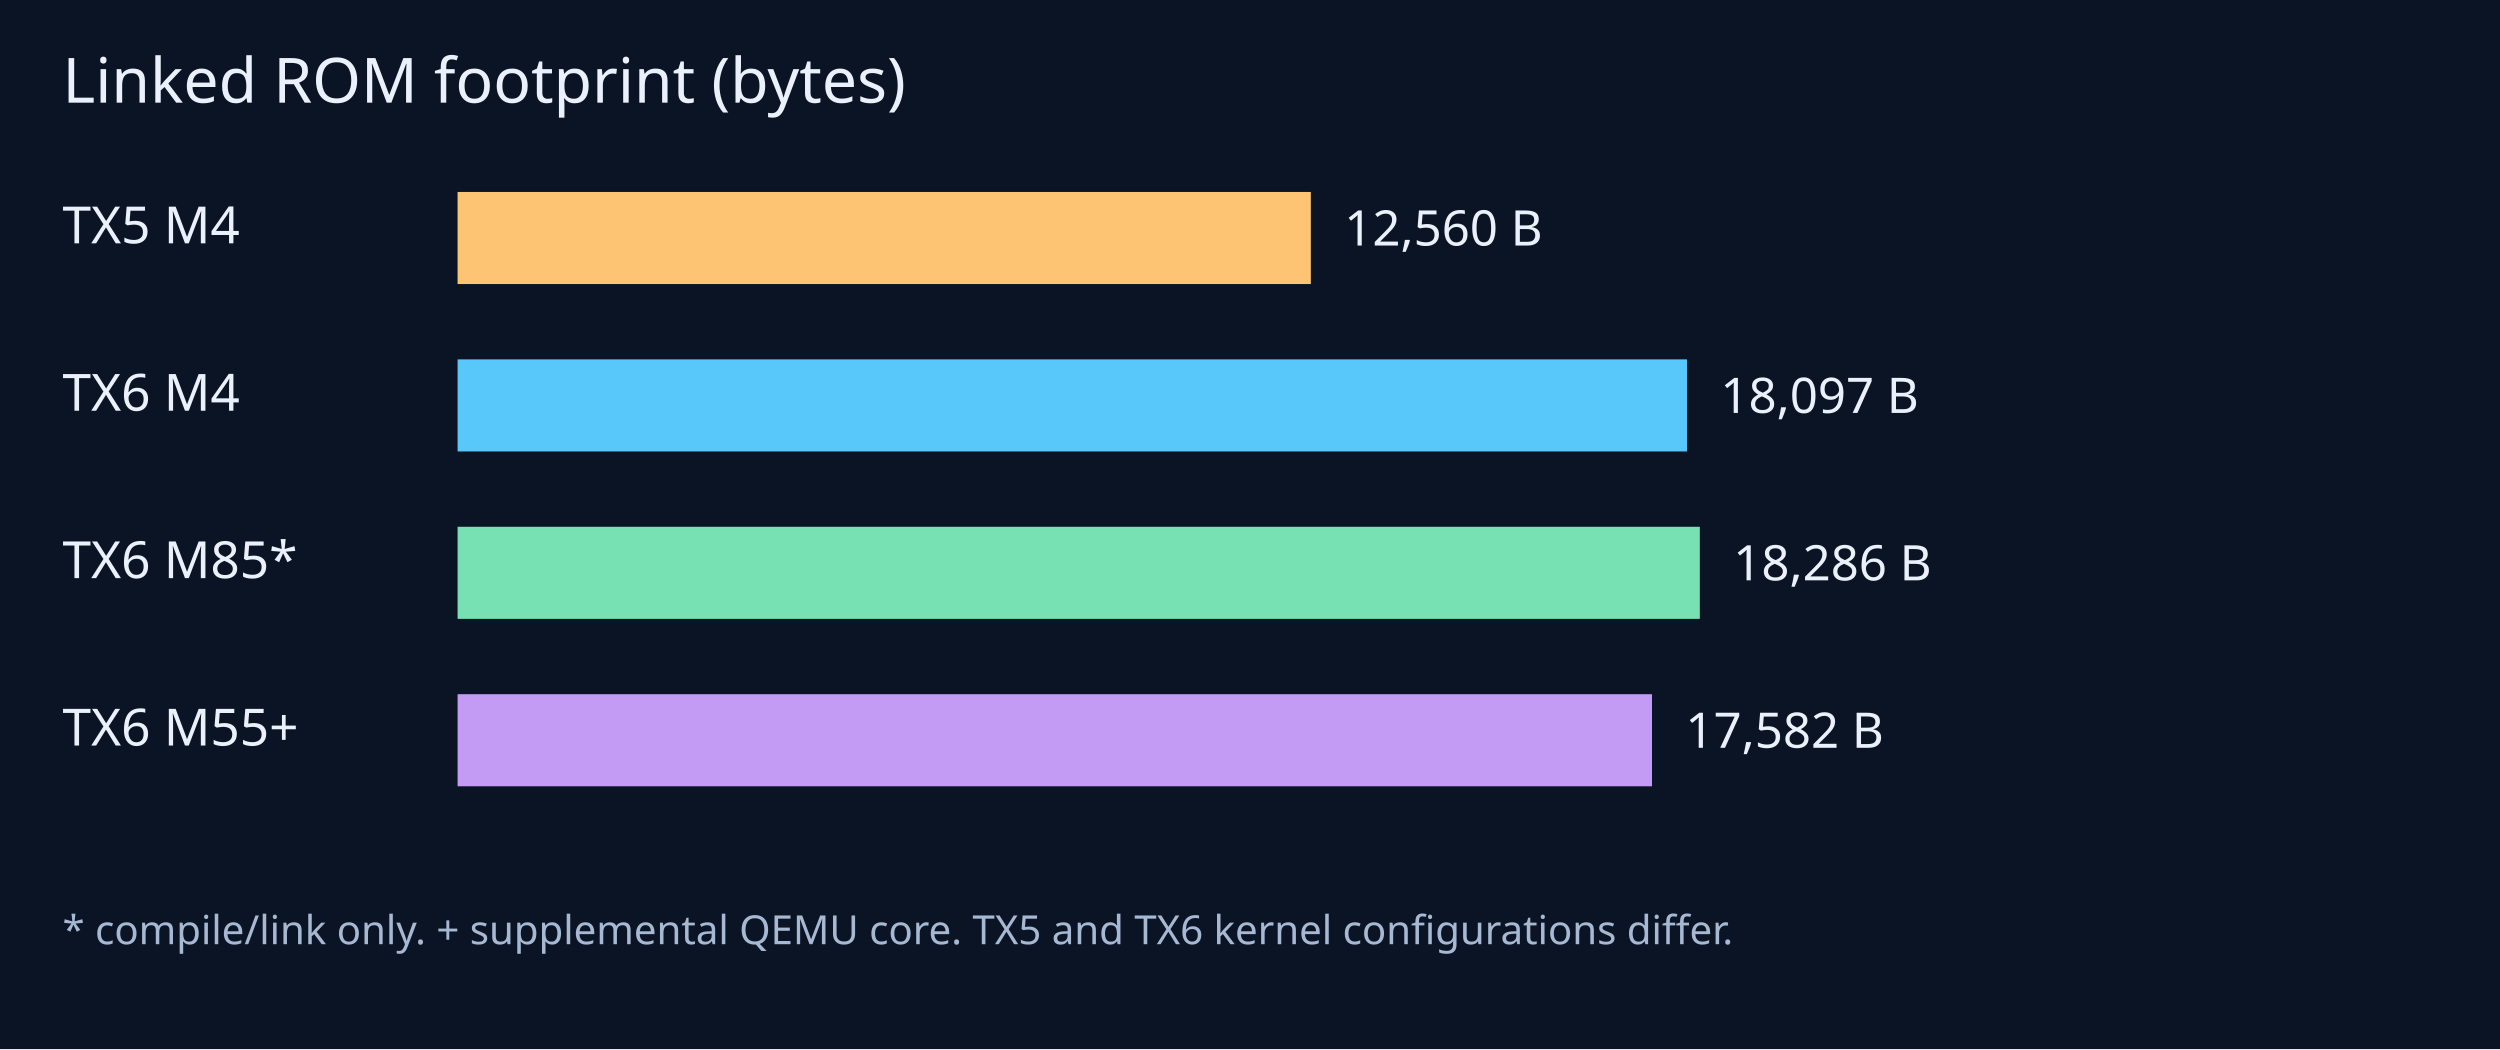
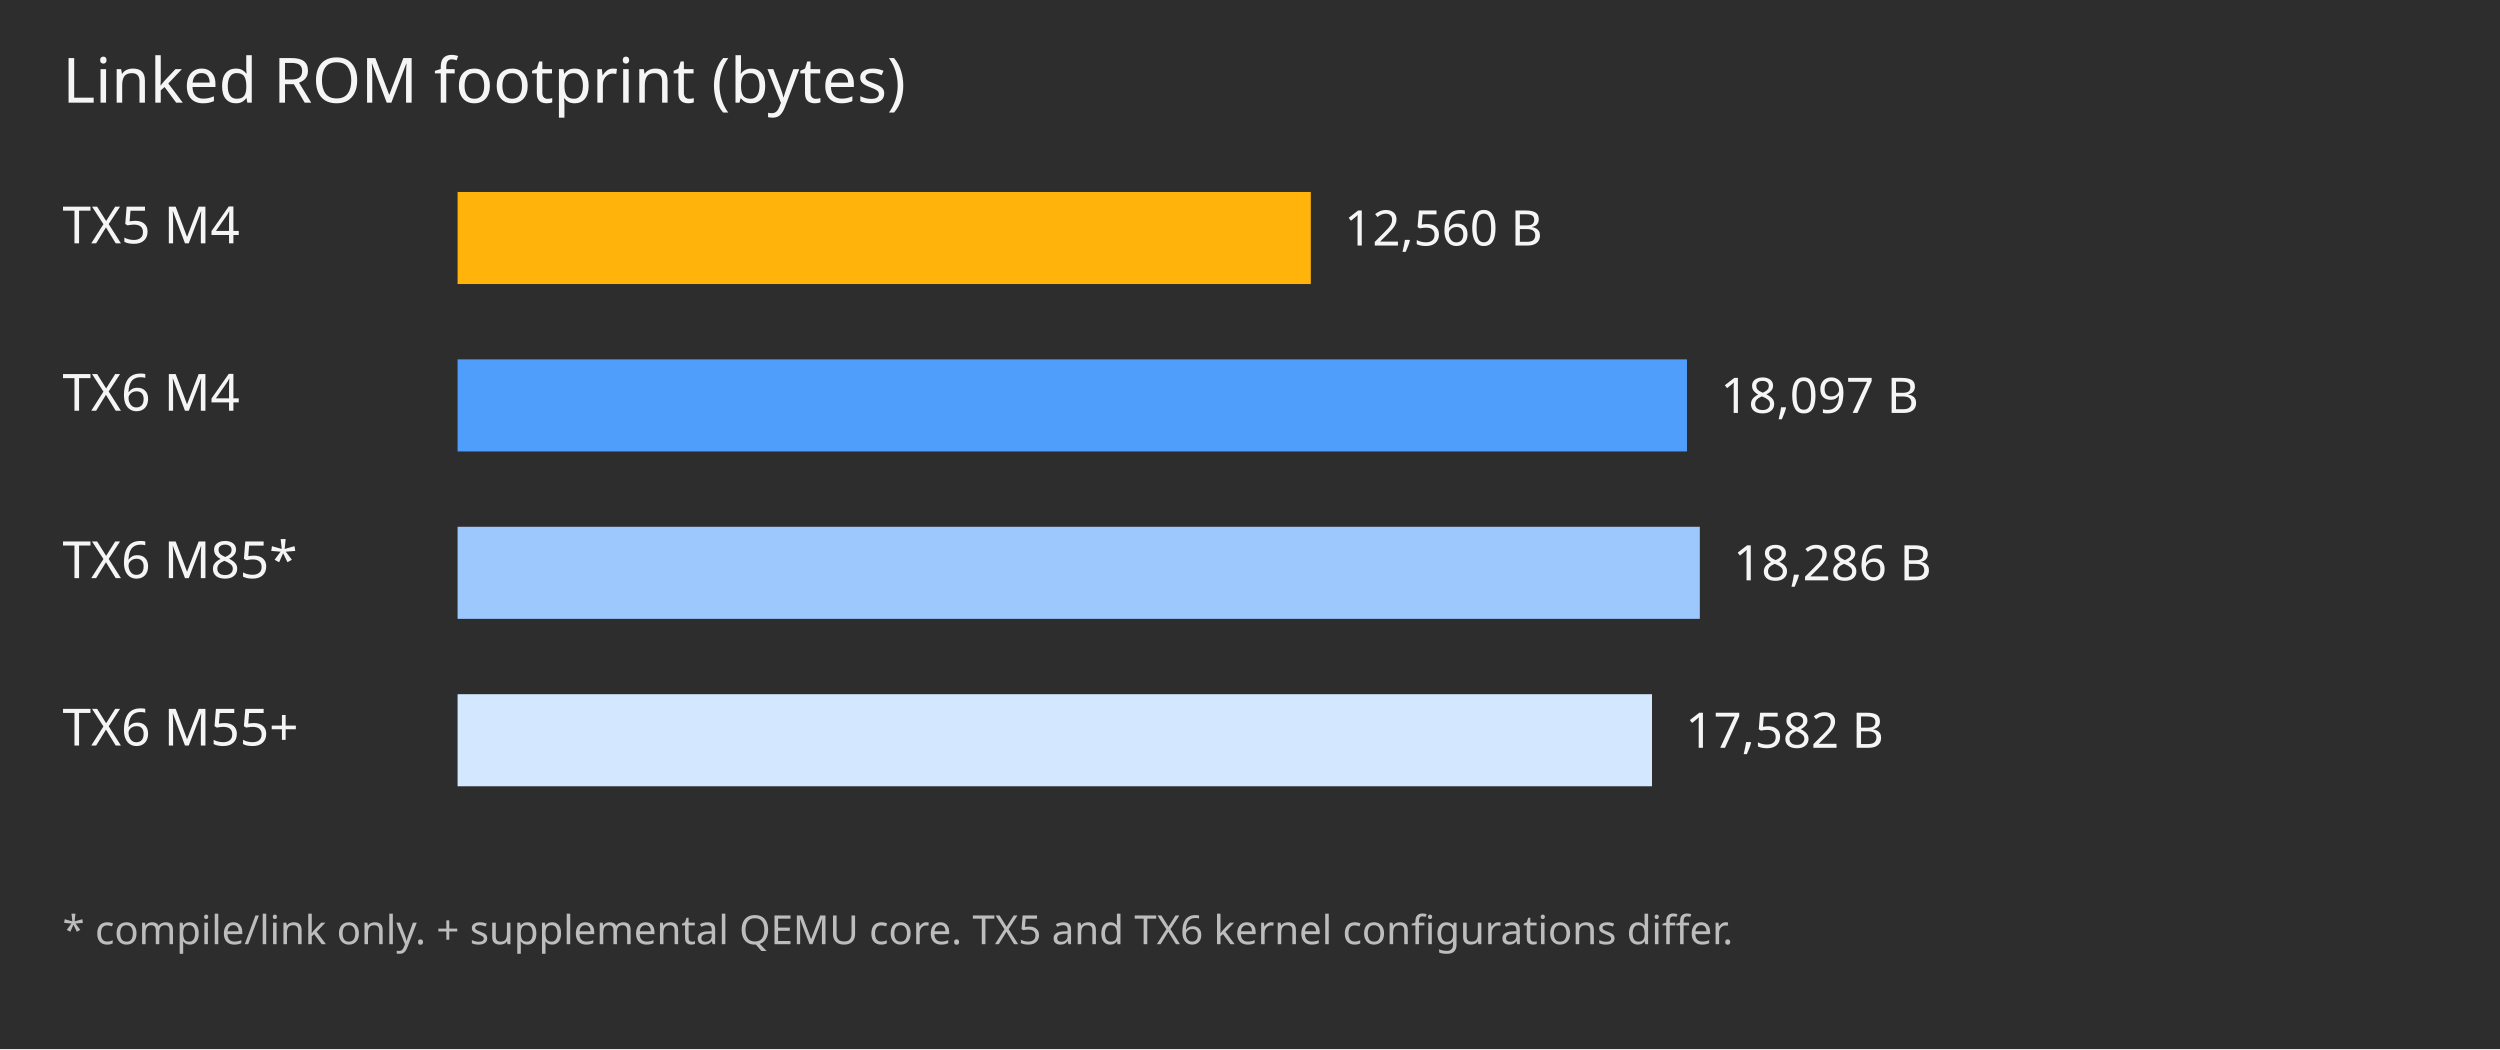
<svg xmlns="http://www.w3.org/2000/svg" viewBox="0 0 1120 470" role="img">
-   <rect width="1120" height="470" fill="#0b1424" />
-   <text x="28" y="46" fill="#eaf1fc" font-family="sans-serif" font-size="28">Linked ROM footprint (bytes)</text>
-   <text x="28" y="109.0" fill="#eaf1fc" font-family="sans-serif" font-size="23">TX5 M4</text>
-   <rect x="205" y="86.0" width="382.255" height="41.25" fill="#fdc573" />
-   <text x="602.255" y="110.0" fill="#eaf1fc" font-family="sans-serif" font-size="22">12,560 B</text>
-   <text x="28" y="184.0" fill="#eaf1fc" font-family="sans-serif" font-size="23">TX6 M4</text>
-   <rect x="205" y="161.0" width="550.77" height="41.25" fill="#58c7fa" />
-   <text x="770.77" y="185.0" fill="#eaf1fc" font-family="sans-serif" font-size="22">18,097 B</text>
-   <text x="28" y="259.0" fill="#eaf1fc" font-family="sans-serif" font-size="23">TX6 M85*</text>
-   <rect x="205" y="236.0" width="556.522" height="41.25" fill="#78e1b3" />
-   <text x="776.522" y="260.0" fill="#eaf1fc" font-family="sans-serif" font-size="22">18,286 B</text>
-   <text x="28" y="334.0" fill="#eaf1fc" font-family="sans-serif" font-size="23">TX6 M55+</text>
-   <rect x="205" y="311.0" width="535.096" height="41.25" fill="#c39bf5" />
-   <text x="755.096" y="335.0" fill="#eaf1fc" font-family="sans-serif" font-size="22">17,582 B</text>
-   <text x="28" y="423" fill="#a7b8d2" font-family="sans-serif" font-size="18">* compile/link only.  + supplemental QEMU core.  TX5 and TX6 kernel configurations differ.</text>
+   <rect width="1120" height="470" fill="#2d2d2d" />
+   <text x="28" y="46" fill="#f5f5f5" font-family="sans-serif" font-size="28">Linked ROM footprint (bytes)</text>
+   <text x="28" y="109.0" fill="#f5f5f5" font-family="sans-serif" font-size="23">TX5 M4</text>
+   <rect x="205" y="86.0" width="382.255" height="41.25" fill="#ffb30b" />
+   <text x="602.255" y="110.0" fill="#f5f5f5" font-family="sans-serif" font-size="22">12,560 B</text>
+   <text x="28" y="184.0" fill="#f5f5f5" font-family="sans-serif" font-size="23">TX6 M4</text>
+   <rect x="205" y="161.0" width="550.77" height="41.25" fill="#4f9efb" />
+   <text x="770.77" y="185.0" fill="#f5f5f5" font-family="sans-serif" font-size="22">18,097 B</text>
+   <text x="28" y="259.0" fill="#f5f5f5" font-family="sans-serif" font-size="23">TX6 M85*</text>
+   <rect x="205" y="236.0" width="556.522" height="41.25" fill="#9cc8fd" />
+   <text x="776.522" y="260.0" fill="#f5f5f5" font-family="sans-serif" font-size="22">18,286 B</text>
+   <text x="28" y="334.0" fill="#f5f5f5" font-family="sans-serif" font-size="23">TX6 M55+</text>
+   <rect x="205" y="311.0" width="535.096" height="41.25" fill="#d3e7ff" />
+   <text x="755.096" y="335.0" fill="#f5f5f5" font-family="sans-serif" font-size="22">17,582 B</text>
+   <text x="28" y="423" fill="#bdbdbd" font-family="sans-serif" font-size="18">* compile/link only.  + supplemental QEMU core.  TX5 and TX6 kernel configurations differ.</text>
</svg>
